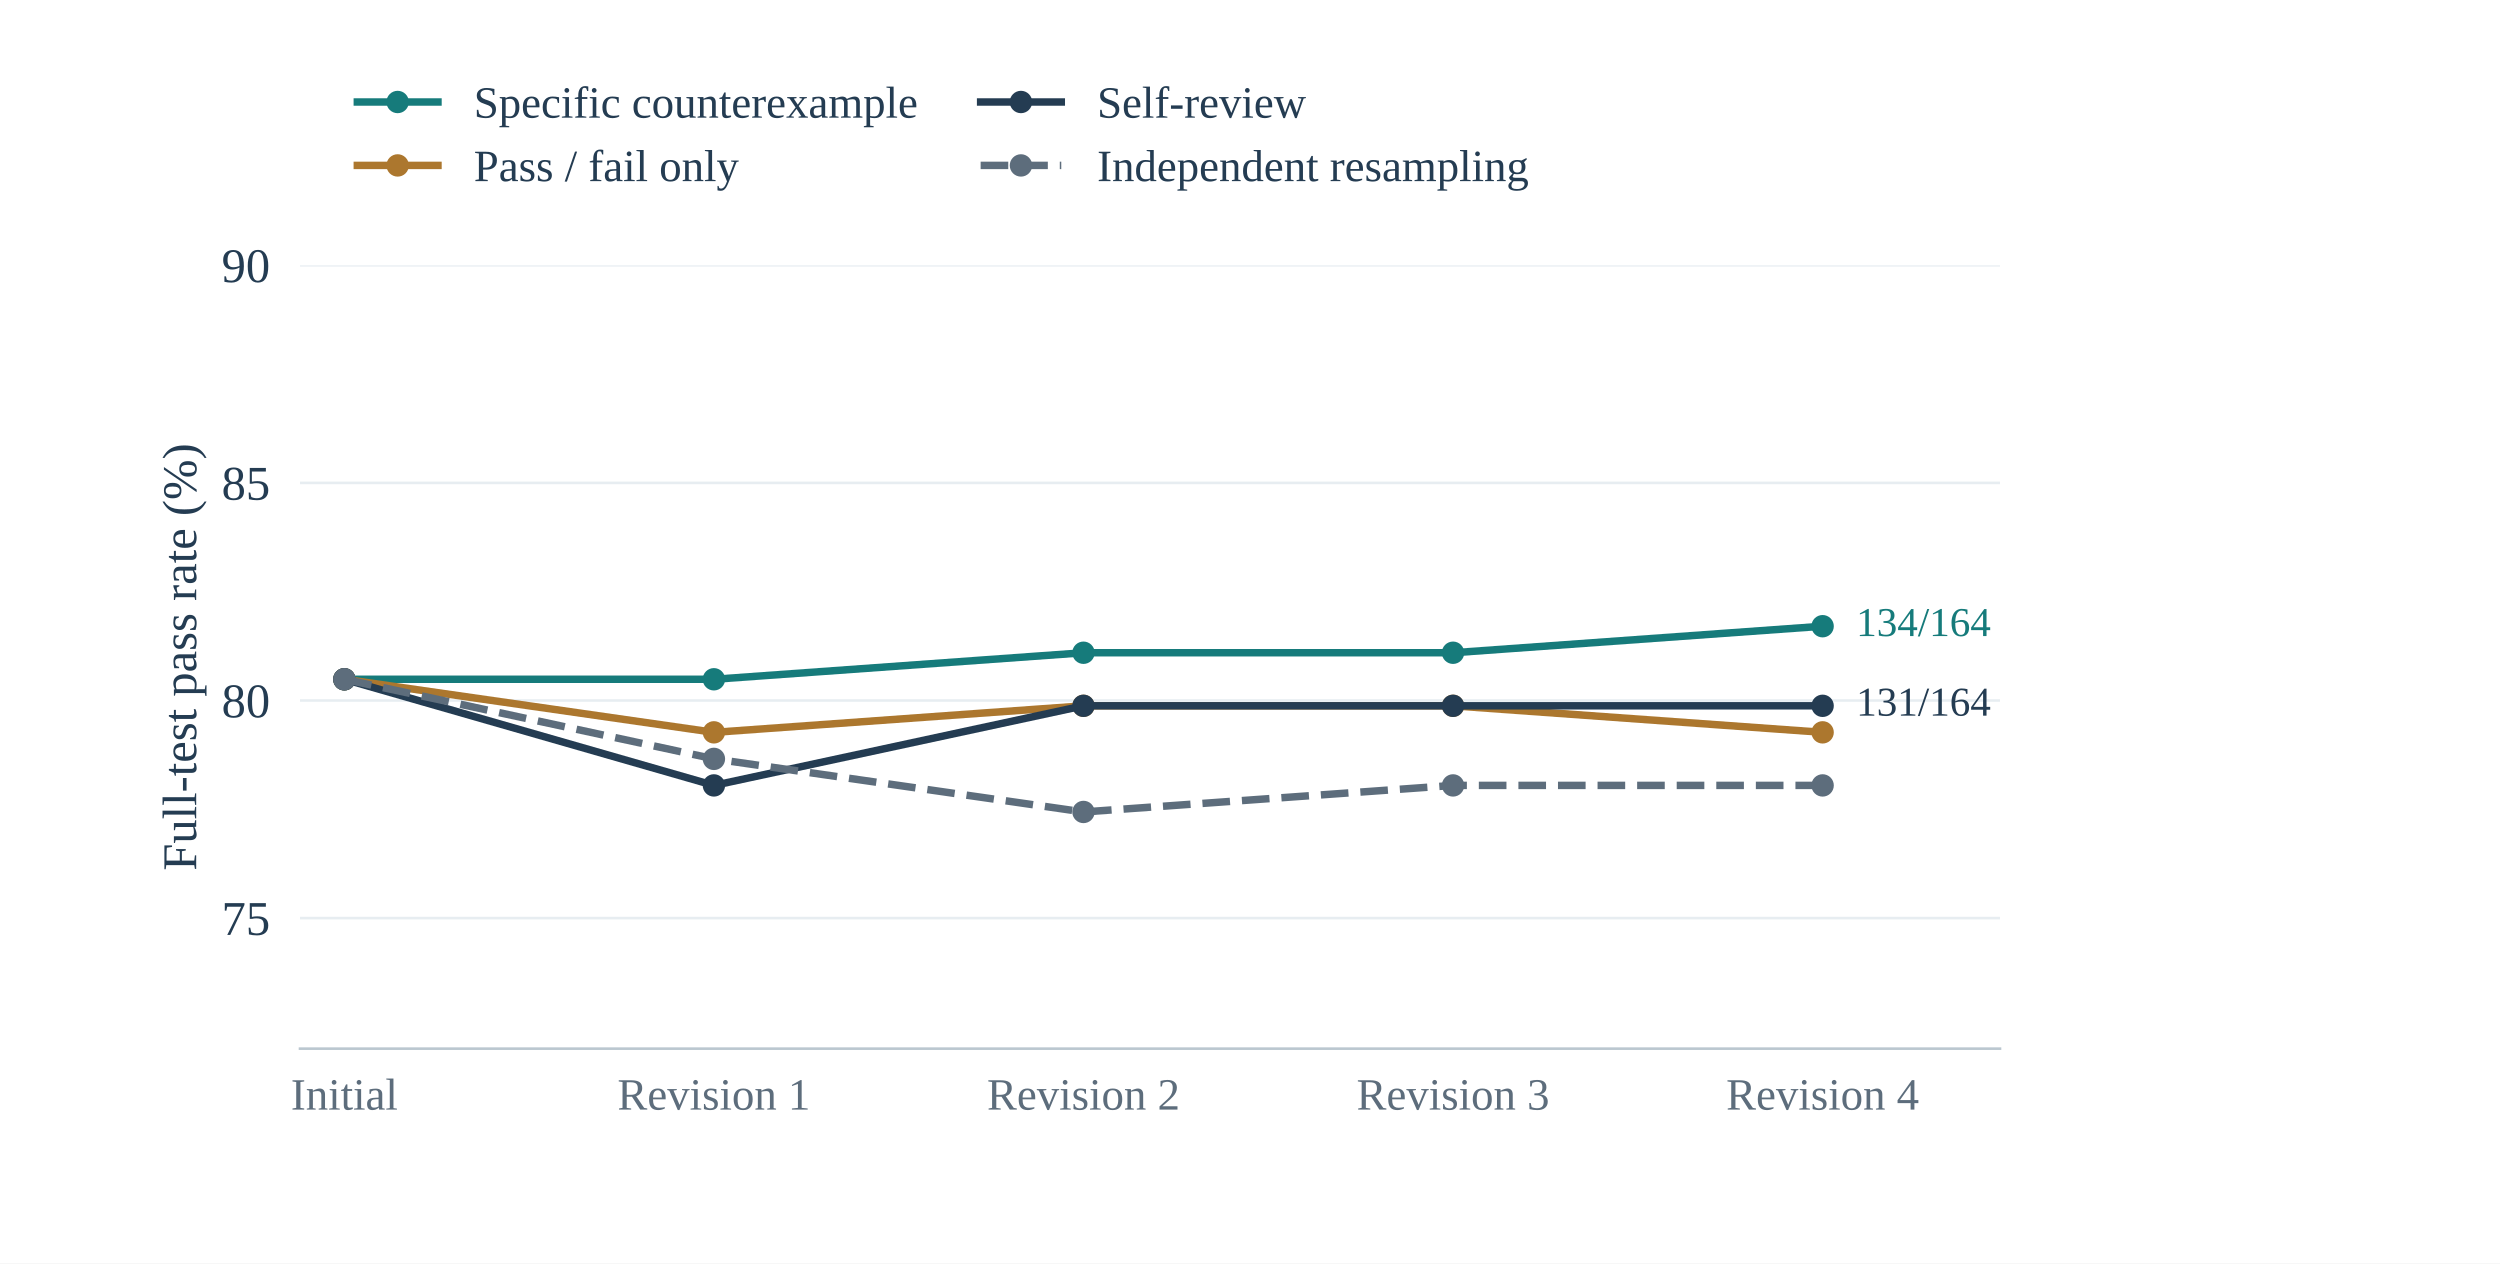
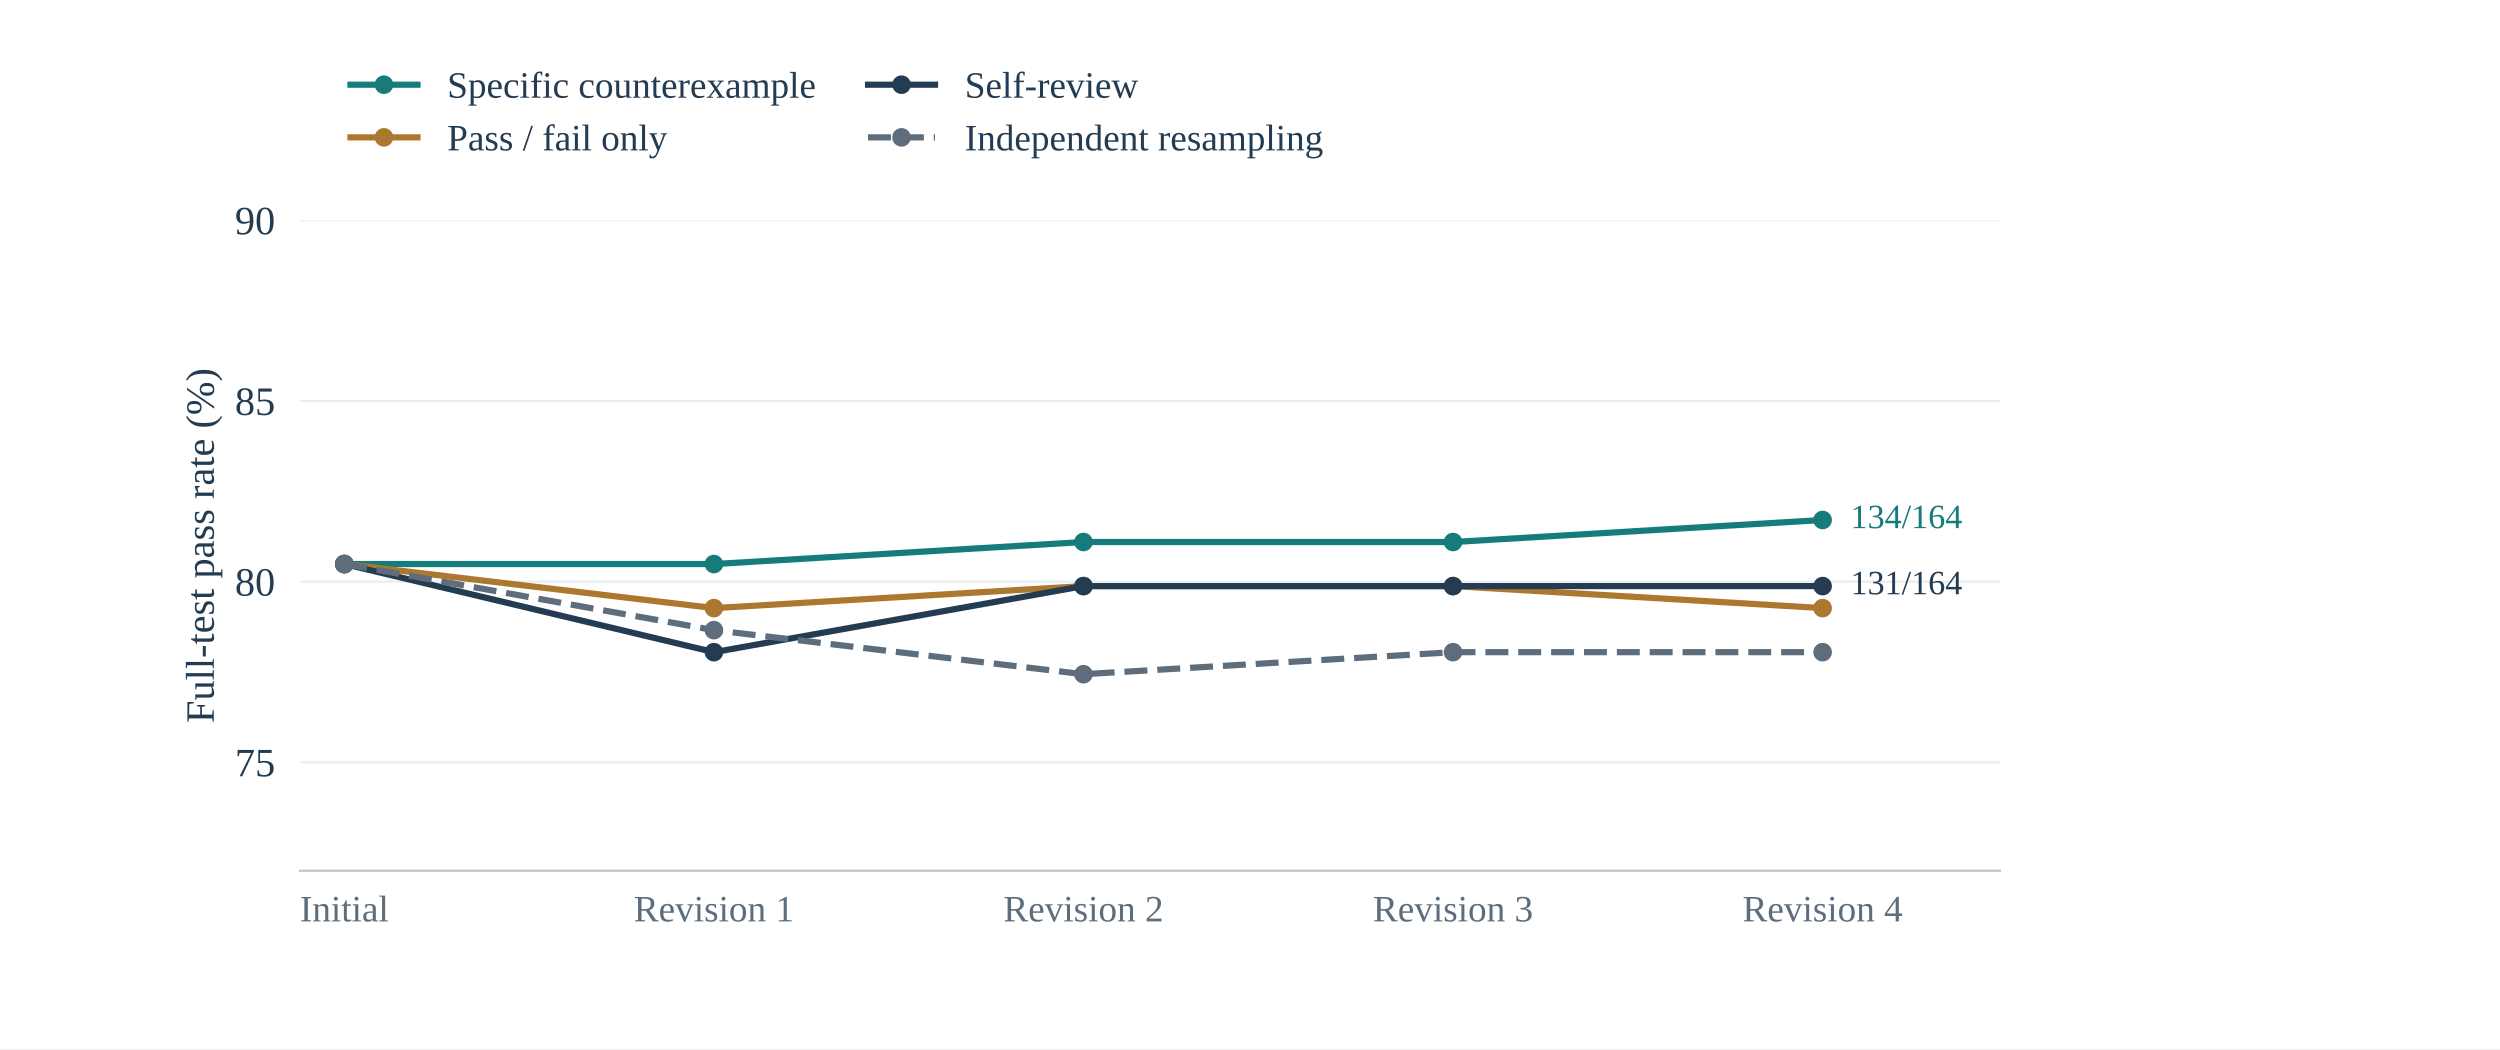
- <svg xmlns="http://www.w3.org/2000/svg" xmlns:xlink="http://www.w3.org/1999/xlink" width="669.6pt" height="338.4pt" viewBox="0 0 669.6 338.4" version="1.1">
+ <svg xmlns="http://www.w3.org/2000/svg" xmlns:xlink="http://www.w3.org/1999/xlink" width="806.4pt" height="338.4pt" viewBox="0 0 806.4 338.4" version="1.1">
  <defs>
    <style type="text/css">*{stroke-linejoin: round; stroke-linecap: butt}</style>
  </defs>
  <g id="figure_1">
    <g id="patch_1">
-       <path d="M 0 338.4  L 669.6 338.4  L 669.6 0  L 0 0  z " style="fill: #ffffff" />
+       <path d="M 0 338.4  L 806.4 338.4  L 806.4 0  L 0 0  z " style="fill: #ffffff" />
    </g>
    <g id="axes_1">
      <g id="patch_2">
-         <path d="M 80.352 280.872  L 535.68 280.872  L 535.68 71.064  L 80.352 71.064  z " style="fill: #ffffff" />
+         <path d="M 96.768 280.872  L 645.12 280.872  L 645.12 71.064  L 96.768 71.064  z " style="fill: #ffffff" />
      </g>
      <g id="matplotlib.axis_1">
        <g id="xtick_1">
          <g id="line2d_1" />
          <g id="text_1">
-             <text style="font-size: 12px; font-family: 'Times New Roman'; text-anchor: middle; fill: #5d6d7c" x="92.23" y="297.204" transform="rotate(-0 92.23012 297.2045)">Initial</text>
+             <text style="font-size: 12px; font-family: 'Times New Roman'; text-anchor: middle; fill: #5d6d7c" x="111.073" y="297.204" transform="rotate(-0 111.0728 297.2045)">Initial</text>
          </g>
        </g>
        <g id="xtick_2">
          <g id="line2d_2" />
          <g id="text_2">
-             <text style="font-size: 12px; font-family: 'Times New Roman'; text-anchor: middle; fill: #5d6d7c" x="191.214" y="297.204" transform="rotate(-0 191.2145 297.2045)">Revision 1</text>
+             <text style="font-size: 12px; font-family: 'Times New Roman'; text-anchor: middle; fill: #5d6d7c" x="230.28" y="297.204" transform="rotate(-0 230.2798 297.2045)">Revision 1</text>
          </g>
        </g>
        <g id="xtick_3">
          <g id="line2d_3" />
          <g id="text_3">
-             <text style="font-size: 12px; font-family: 'Times New Roman'; text-anchor: middle; fill: #5d6d7c" x="290.199" y="297.204" transform="rotate(-0 290.1988 297.2045)">Revision 2</text>
+             <text style="font-size: 12px; font-family: 'Times New Roman'; text-anchor: middle; fill: #5d6d7c" x="349.487" y="297.204" transform="rotate(-0 349.4867 297.2045)">Revision 2</text>
          </g>
        </g>
        <g id="xtick_4">
          <g id="line2d_4" />
          <g id="text_4">
-             <text style="font-size: 12px; font-family: 'Times New Roman'; text-anchor: middle; fill: #5d6d7c" x="389.183" y="297.204" transform="rotate(-0 389.1832 297.2045)">Revision 3</text>
+             <text style="font-size: 12px; font-family: 'Times New Roman'; text-anchor: middle; fill: #5d6d7c" x="468.694" y="297.204" transform="rotate(-0 468.6937 297.2045)">Revision 3</text>
          </g>
        </g>
        <g id="xtick_5">
          <g id="line2d_5" />
          <g id="text_5">
-             <text style="font-size: 12px; font-family: 'Times New Roman'; text-anchor: middle; fill: #5d6d7c" x="488.168" y="297.204" transform="rotate(-0 488.1675 297.2045)">Revision 4</text>
+             <text style="font-size: 12px; font-family: 'Times New Roman'; text-anchor: middle; fill: #5d6d7c" x="587.901" y="297.204" transform="rotate(-0 587.9007 297.2045)">Revision 4</text>
          </g>
        </g>
      </g>
      <g id="matplotlib.axis_2">
        <g id="ytick_1">
          <g id="line2d_6">
-             <path d="M 80.352 245.904  L 535.68 245.904  " clip-path="url(#p00e7d9ef28)" style="fill: none; stroke: #e7edf1; stroke-width: 0.7; stroke-linecap: square" />
+             <path d="M 96.768 245.904  L 645.12 245.904  " clip-path="url(#p115fad6013)" style="fill: none; stroke: #e7edf1; stroke-width: 0.7; stroke-linecap: square" />
          </g>
          <g id="line2d_7" />
          <g id="text_6">
-             <text style="font-size: 13px; font-family: 'Times New Roman'; text-anchor: end; fill: #243c52" x="72.352" y="250.411" transform="rotate(-0 72.352 250.4108)">75</text>
+             <text style="font-size: 13px; font-family: 'Times New Roman'; text-anchor: end; fill: #243c52" x="88.768" y="250.411" transform="rotate(-0 88.768 250.4108)">75</text>
          </g>
        </g>
        <g id="ytick_2">
          <g id="line2d_8">
-             <path d="M 80.352 187.624  L 535.68 187.624  " clip-path="url(#p00e7d9ef28)" style="fill: none; stroke: #e7edf1; stroke-width: 0.7; stroke-linecap: square" />
+             <path d="M 96.768 187.624  L 645.12 187.624  " clip-path="url(#p115fad6013)" style="fill: none; stroke: #e7edf1; stroke-width: 0.7; stroke-linecap: square" />
          </g>
          <g id="line2d_9" />
          <g id="text_7">
-             <text style="font-size: 13px; font-family: 'Times New Roman'; text-anchor: end; fill: #243c52" x="72.352" y="192.131" transform="rotate(-0 72.352 192.1308)">80</text>
+             <text style="font-size: 13px; font-family: 'Times New Roman'; text-anchor: end; fill: #243c52" x="88.768" y="192.131" transform="rotate(-0 88.768 192.1308)">80</text>
          </g>
        </g>
        <g id="ytick_3">
          <g id="line2d_10">
-             <path d="M 80.352 129.344  L 535.68 129.344  " clip-path="url(#p00e7d9ef28)" style="fill: none; stroke: #e7edf1; stroke-width: 0.7; stroke-linecap: square" />
+             <path d="M 96.768 129.344  L 645.12 129.344  " clip-path="url(#p115fad6013)" style="fill: none; stroke: #e7edf1; stroke-width: 0.7; stroke-linecap: square" />
          </g>
          <g id="line2d_11" />
          <g id="text_8">
-             <text style="font-size: 13px; font-family: 'Times New Roman'; text-anchor: end; fill: #243c52" x="72.352" y="133.851" transform="rotate(-0 72.352 133.8508)">85</text>
+             <text style="font-size: 13px; font-family: 'Times New Roman'; text-anchor: end; fill: #243c52" x="88.768" y="133.851" transform="rotate(-0 88.768 133.8508)">85</text>
          </g>
        </g>
        <g id="ytick_4">
          <g id="line2d_12">
-             <path d="M 80.352 71.064  L 535.68 71.064  " clip-path="url(#p00e7d9ef28)" style="fill: none; stroke: #e7edf1; stroke-width: 0.7; stroke-linecap: square" />
+             <path d="M 96.768 71.064  L 645.12 71.064  " clip-path="url(#p115fad6013)" style="fill: none; stroke: #e7edf1; stroke-width: 0.7; stroke-linecap: square" />
          </g>
          <g id="line2d_13" />
          <g id="text_9">
-             <text style="font-size: 13px; font-family: 'Times New Roman'; text-anchor: end; fill: #243c52" x="72.352" y="75.571" transform="rotate(-0 72.352 75.57084)">90</text>
+             <text style="font-size: 13px; font-family: 'Times New Roman'; text-anchor: end; fill: #243c52" x="88.768" y="75.571" transform="rotate(-0 88.768 75.57084)">90</text>
          </g>
        </g>
        <g id="text_10">
-           <text style="font-size: 13px; font-family: 'Times New Roman'; text-anchor: middle; fill: #243c52" x="52.546" y="175.968" transform="rotate(-90 52.54634 175.968)">Full-test pass rate (%)</text>
+           <text style="font-size: 13px; font-family: 'Times New Roman'; text-anchor: middle; fill: #243c52" x="68.962" y="175.968" transform="rotate(-90 68.96234 175.968)">Full-test pass rate (%)</text>
        </g>
      </g>
      <g id="line2d_14">
-         <path d="M 92.23 181.938  L 191.214 181.938  L 290.199 174.831  L 389.183 174.831  L 488.168 167.724  " clip-path="url(#p00e7d9ef28)" style="fill: none; stroke: #167b7b; stroke-width: 2; stroke-linecap: square" />
+         <path d="M 111.073 181.938  L 230.28 181.938  L 349.487 174.831  L 468.694 174.831  L 587.901 167.724  " clip-path="url(#p115fad6013)" style="fill: none; stroke: #167b7b; stroke-width: 2; stroke-linecap: square" />
        <defs>
-           <path id="m0afac5c42d" d="M 0 2.5  C 0.663 2.5 1.299 2.237 1.768 1.768  C 2.237 1.299 2.5 0.663 2.5 0  C 2.5 -0.663 2.237 -1.299 1.768 -1.768  C 1.299 -2.237 0.663 -2.5 0 -2.5  C -0.663 -2.5 -1.299 -2.237 -1.768 -1.768  C -2.237 -1.299 -2.5 -0.663 -2.5 0  C -2.5 0.663 -2.237 1.299 -1.768 1.768  C -1.299 2.237 -0.663 2.5 0 2.5  z " style="stroke: #167b7b" />
+           <path id="m0dbb13f9b2" d="M 0 2.5  C 0.663 2.5 1.299 2.237 1.768 1.768  C 2.237 1.299 2.5 0.663 2.5 0  C 2.5 -0.663 2.237 -1.299 1.768 -1.768  C 1.299 -2.237 0.663 -2.5 0 -2.5  C -0.663 -2.5 -1.299 -2.237 -1.768 -1.768  C -2.237 -1.299 -2.5 -0.663 -2.5 0  C -2.5 0.663 -2.237 1.299 -1.768 1.768  C -1.299 2.237 -0.663 2.5 0 2.5  z " style="stroke: #167b7b" />
        </defs>
-         <g clip-path="url(#p00e7d9ef28)">
-           <use xlink:href="#m0afac5c42d" x="92.23" y="181.938" style="fill: #167b7b; stroke: #167b7b" />
-           <use xlink:href="#m0afac5c42d" x="191.214" y="181.938" style="fill: #167b7b; stroke: #167b7b" />
-           <use xlink:href="#m0afac5c42d" x="290.199" y="174.831" style="fill: #167b7b; stroke: #167b7b" />
-           <use xlink:href="#m0afac5c42d" x="389.183" y="174.831" style="fill: #167b7b; stroke: #167b7b" />
-           <use xlink:href="#m0afac5c42d" x="488.168" y="167.724" style="fill: #167b7b; stroke: #167b7b" />
+         <g clip-path="url(#p115fad6013)">
+           <use xlink:href="#m0dbb13f9b2" x="111.073" y="181.938" style="fill: #167b7b; stroke: #167b7b" />
+           <use xlink:href="#m0dbb13f9b2" x="230.28" y="181.938" style="fill: #167b7b; stroke: #167b7b" />
+           <use xlink:href="#m0dbb13f9b2" x="349.487" y="174.831" style="fill: #167b7b; stroke: #167b7b" />
+           <use xlink:href="#m0dbb13f9b2" x="468.694" y="174.831" style="fill: #167b7b; stroke: #167b7b" />
+           <use xlink:href="#m0dbb13f9b2" x="587.901" y="167.724" style="fill: #167b7b; stroke: #167b7b" />
        </g>
      </g>
      <g id="line2d_15">
-         <path d="M 92.23 181.938  L 191.214 196.153  L 290.199 189.045  L 389.183 189.045  L 488.168 196.153  " clip-path="url(#p00e7d9ef28)" style="fill: none; stroke: #ac772e; stroke-width: 2; stroke-linecap: square" />
+         <path d="M 111.073 181.938  L 230.28 196.153  L 349.487 189.045  L 468.694 189.045  L 587.901 196.153  " clip-path="url(#p115fad6013)" style="fill: none; stroke: #ac772e; stroke-width: 2; stroke-linecap: square" />
        <defs>
-           <path id="m208fe0de8c" d="M 0 2.5  C 0.663 2.5 1.299 2.237 1.768 1.768  C 2.237 1.299 2.5 0.663 2.5 0  C 2.5 -0.663 2.237 -1.299 1.768 -1.768  C 1.299 -2.237 0.663 -2.5 0 -2.5  C -0.663 -2.5 -1.299 -2.237 -1.768 -1.768  C -2.237 -1.299 -2.5 -0.663 -2.5 0  C -2.5 0.663 -2.237 1.299 -1.768 1.768  C -1.299 2.237 -0.663 2.5 0 2.5  z " style="stroke: #ac772e" />
+           <path id="m01b539dc89" d="M 0 2.5  C 0.663 2.5 1.299 2.237 1.768 1.768  C 2.237 1.299 2.5 0.663 2.5 0  C 2.5 -0.663 2.237 -1.299 1.768 -1.768  C 1.299 -2.237 0.663 -2.5 0 -2.5  C -0.663 -2.5 -1.299 -2.237 -1.768 -1.768  C -2.237 -1.299 -2.5 -0.663 -2.5 0  C -2.5 0.663 -2.237 1.299 -1.768 1.768  C -1.299 2.237 -0.663 2.5 0 2.5  z " style="stroke: #ac772e" />
        </defs>
-         <g clip-path="url(#p00e7d9ef28)">
-           <use xlink:href="#m208fe0de8c" x="92.23" y="181.938" style="fill: #ac772e; stroke: #ac772e" />
-           <use xlink:href="#m208fe0de8c" x="191.214" y="196.153" style="fill: #ac772e; stroke: #ac772e" />
-           <use xlink:href="#m208fe0de8c" x="290.199" y="189.045" style="fill: #ac772e; stroke: #ac772e" />
-           <use xlink:href="#m208fe0de8c" x="389.183" y="189.045" style="fill: #ac772e; stroke: #ac772e" />
-           <use xlink:href="#m208fe0de8c" x="488.168" y="196.153" style="fill: #ac772e; stroke: #ac772e" />
+         <g clip-path="url(#p115fad6013)">
+           <use xlink:href="#m01b539dc89" x="111.073" y="181.938" style="fill: #ac772e; stroke: #ac772e" />
+           <use xlink:href="#m01b539dc89" x="230.28" y="196.153" style="fill: #ac772e; stroke: #ac772e" />
+           <use xlink:href="#m01b539dc89" x="349.487" y="189.045" style="fill: #ac772e; stroke: #ac772e" />
+           <use xlink:href="#m01b539dc89" x="468.694" y="189.045" style="fill: #ac772e; stroke: #ac772e" />
+           <use xlink:href="#m01b539dc89" x="587.901" y="196.153" style="fill: #ac772e; stroke: #ac772e" />
        </g>
      </g>
      <g id="line2d_16">
-         <path d="M 92.23 181.938  L 191.214 210.367  L 290.199 189.045  L 389.183 189.045  L 488.168 189.045  " clip-path="url(#p00e7d9ef28)" style="fill: none; stroke: #243c52; stroke-width: 2; stroke-linecap: square" />
+         <path d="M 111.073 181.938  L 230.28 210.367  L 349.487 189.045  L 468.694 189.045  L 587.901 189.045  " clip-path="url(#p115fad6013)" style="fill: none; stroke: #243c52; stroke-width: 2; stroke-linecap: square" />
        <defs>
-           <path id="m8b9541e7d7" d="M 0 2.5  C 0.663 2.5 1.299 2.237 1.768 1.768  C 2.237 1.299 2.5 0.663 2.5 0  C 2.5 -0.663 2.237 -1.299 1.768 -1.768  C 1.299 -2.237 0.663 -2.5 0 -2.5  C -0.663 -2.5 -1.299 -2.237 -1.768 -1.768  C -2.237 -1.299 -2.5 -0.663 -2.5 0  C -2.5 0.663 -2.237 1.299 -1.768 1.768  C -1.299 2.237 -0.663 2.5 0 2.5  z " style="stroke: #243c52" />
+           <path id="m794a8602ec" d="M 0 2.5  C 0.663 2.5 1.299 2.237 1.768 1.768  C 2.237 1.299 2.5 0.663 2.5 0  C 2.5 -0.663 2.237 -1.299 1.768 -1.768  C 1.299 -2.237 0.663 -2.5 0 -2.5  C -0.663 -2.5 -1.299 -2.237 -1.768 -1.768  C -2.237 -1.299 -2.5 -0.663 -2.5 0  C -2.5 0.663 -2.237 1.299 -1.768 1.768  C -1.299 2.237 -0.663 2.5 0 2.5  z " style="stroke: #243c52" />
        </defs>
-         <g clip-path="url(#p00e7d9ef28)">
-           <use xlink:href="#m8b9541e7d7" x="92.23" y="181.938" style="fill: #243c52; stroke: #243c52" />
-           <use xlink:href="#m8b9541e7d7" x="191.214" y="210.367" style="fill: #243c52; stroke: #243c52" />
-           <use xlink:href="#m8b9541e7d7" x="290.199" y="189.045" style="fill: #243c52; stroke: #243c52" />
-           <use xlink:href="#m8b9541e7d7" x="389.183" y="189.045" style="fill: #243c52; stroke: #243c52" />
-           <use xlink:href="#m8b9541e7d7" x="488.168" y="189.045" style="fill: #243c52; stroke: #243c52" />
+         <g clip-path="url(#p115fad6013)">
+           <use xlink:href="#m794a8602ec" x="111.073" y="181.938" style="fill: #243c52; stroke: #243c52" />
+           <use xlink:href="#m794a8602ec" x="230.28" y="210.367" style="fill: #243c52; stroke: #243c52" />
+           <use xlink:href="#m794a8602ec" x="349.487" y="189.045" style="fill: #243c52; stroke: #243c52" />
+           <use xlink:href="#m794a8602ec" x="468.694" y="189.045" style="fill: #243c52; stroke: #243c52" />
+           <use xlink:href="#m794a8602ec" x="587.901" y="189.045" style="fill: #243c52; stroke: #243c52" />
        </g>
      </g>
      <g id="line2d_17">
-         <path d="M 92.23 181.938  L 191.214 203.26  L 290.199 217.475  L 389.183 210.367  L 488.168 210.367  " clip-path="url(#p00e7d9ef28)" style="fill: none; stroke-dasharray: 7.4,3.2; stroke-dashoffset: 0; stroke: #5d6d7c; stroke-width: 2" />
+         <path d="M 111.073 181.938  L 230.28 203.26  L 349.487 217.475  L 468.694 210.367  L 587.901 210.367  " clip-path="url(#p115fad6013)" style="fill: none; stroke-dasharray: 7.4,3.2; stroke-dashoffset: 0; stroke: #5d6d7c; stroke-width: 2" />
        <defs>
-           <path id="mcbd6bda386" d="M 0 2.5  C 0.663 2.5 1.299 2.237 1.768 1.768  C 2.237 1.299 2.5 0.663 2.5 0  C 2.5 -0.663 2.237 -1.299 1.768 -1.768  C 1.299 -2.237 0.663 -2.5 0 -2.5  C -0.663 -2.5 -1.299 -2.237 -1.768 -1.768  C -2.237 -1.299 -2.5 -0.663 -2.5 0  C -2.5 0.663 -2.237 1.299 -1.768 1.768  C -1.299 2.237 -0.663 2.5 0 2.5  z " style="stroke: #5d6d7c" />
+           <path id="m55bfbd2e48" d="M 0 2.5  C 0.663 2.5 1.299 2.237 1.768 1.768  C 2.237 1.299 2.5 0.663 2.5 0  C 2.5 -0.663 2.237 -1.299 1.768 -1.768  C 1.299 -2.237 0.663 -2.5 0 -2.5  C -0.663 -2.5 -1.299 -2.237 -1.768 -1.768  C -2.237 -1.299 -2.5 -0.663 -2.5 0  C -2.5 0.663 -2.237 1.299 -1.768 1.768  C -1.299 2.237 -0.663 2.5 0 2.5  z " style="stroke: #5d6d7c" />
        </defs>
-         <g clip-path="url(#p00e7d9ef28)">
-           <use xlink:href="#mcbd6bda386" x="92.23" y="181.938" style="fill: #5d6d7c; stroke: #5d6d7c" />
-           <use xlink:href="#mcbd6bda386" x="191.214" y="203.26" style="fill: #5d6d7c; stroke: #5d6d7c" />
-           <use xlink:href="#mcbd6bda386" x="290.199" y="217.475" style="fill: #5d6d7c; stroke: #5d6d7c" />
-           <use xlink:href="#mcbd6bda386" x="389.183" y="210.367" style="fill: #5d6d7c; stroke: #5d6d7c" />
-           <use xlink:href="#mcbd6bda386" x="488.168" y="210.367" style="fill: #5d6d7c; stroke: #5d6d7c" />
+         <g clip-path="url(#p115fad6013)">
+           <use xlink:href="#m55bfbd2e48" x="111.073" y="181.938" style="fill: #5d6d7c; stroke: #5d6d7c" />
+           <use xlink:href="#m55bfbd2e48" x="230.28" y="203.26" style="fill: #5d6d7c; stroke: #5d6d7c" />
+           <use xlink:href="#m55bfbd2e48" x="349.487" y="217.475" style="fill: #5d6d7c; stroke: #5d6d7c" />
+           <use xlink:href="#m55bfbd2e48" x="468.694" y="210.367" style="fill: #5d6d7c; stroke: #5d6d7c" />
+           <use xlink:href="#m55bfbd2e48" x="587.901" y="210.367" style="fill: #5d6d7c; stroke: #5d6d7c" />
        </g>
      </g>
      <g id="patch_3">
-         <path d="M 80.352 280.872  L 535.68 280.872  " style="fill: none; stroke: #bbc7d0; stroke-width: 0.7; stroke-linejoin: miter; stroke-linecap: square" />
+         <path d="M 96.768 280.872  L 645.12 280.872  " style="fill: none; stroke: #bbc7d0; stroke-width: 0.7; stroke-linejoin: miter; stroke-linecap: square" />
      </g>
      <g id="text_11">
-         <text style="font-size: 11px; font-family: 'Times New Roman'; text-anchor: start; fill: #167b7b" x="497.168" y="170.356" transform="rotate(-0 497.1675 170.3556)">134/164</text>
+         <text style="font-size: 11px; font-family: 'Times New Roman'; text-anchor: start; fill: #167b7b" x="596.901" y="170.356" transform="rotate(-0 596.9007 170.3556)">134/164</text>
      </g>
      <g id="text_12">
-         <text style="font-size: 11px; font-family: 'Times New Roman'; text-anchor: start; fill: #243c52" x="497.168" y="191.678" transform="rotate(-0 497.1675 191.6775)">131/164</text>
+         <text style="font-size: 11px; font-family: 'Times New Roman'; text-anchor: start; fill: #243c52" x="596.901" y="191.678" transform="rotate(-0 596.9007 191.6775)">131/164</text>
      </g>
      <g id="legend_1">
        <g id="line2d_18">
-           <path d="M 95.705 27.318  L 106.505 27.318  L 117.305 27.318  " style="fill: none; stroke: #167b7b; stroke-width: 2; stroke-linecap: square" />
+           <path d="M 113.052 27.318  L 123.852 27.318  L 134.652 27.318  " style="fill: none; stroke: #167b7b; stroke-width: 2; stroke-linecap: square" />
          <g>
-             <use xlink:href="#m0afac5c42d" x="106.505" y="27.318" style="fill: #167b7b; stroke: #167b7b" />
+             <use xlink:href="#m0dbb13f9b2" x="123.852" y="27.318" style="fill: #167b7b; stroke: #167b7b" />
          </g>
        </g>
        <g id="text_13">
-           <text style="font-size: 12px; font-family: 'Times New Roman'; text-anchor: start; fill: #243c52" x="126.905" y="31.518" transform="rotate(-0 126.9053 31.51776)">Specific counterexample</text>
+           <text style="font-size: 12px; font-family: 'Times New Roman'; text-anchor: start; fill: #243c52" x="144.252" y="31.518" transform="rotate(-0 144.2515 31.51776)">Specific counterexample</text>
        </g>
        <g id="line2d_19">
-           <path d="M 95.705 44.308  L 106.505 44.308  L 117.305 44.308  " style="fill: none; stroke: #ac772e; stroke-width: 2; stroke-linecap: square" />
+           <path d="M 113.052 44.308  L 123.852 44.308  L 134.652 44.308  " style="fill: none; stroke: #ac772e; stroke-width: 2; stroke-linecap: square" />
          <g>
-             <use xlink:href="#m208fe0de8c" x="106.505" y="44.308" style="fill: #ac772e; stroke: #ac772e" />
+             <use xlink:href="#m01b539dc89" x="123.852" y="44.308" style="fill: #ac772e; stroke: #ac772e" />
          </g>
        </g>
        <g id="text_14">
-           <text style="font-size: 12px; font-family: 'Times New Roman'; text-anchor: start; fill: #243c52" x="126.905" y="48.508" transform="rotate(-0 126.9053 48.5076)">Pass / fail only</text>
+           <text style="font-size: 12px; font-family: 'Times New Roman'; text-anchor: start; fill: #243c52" x="144.252" y="48.508" transform="rotate(-0 144.2515 48.5076)">Pass / fail only</text>
        </g>
        <g id="line2d_20">
-           <path d="M 262.653 27.318  L 273.453 27.318  L 284.253 27.318  " style="fill: none; stroke: #243c52; stroke-width: 2; stroke-linecap: square" />
+           <path d="M 280 27.318  L 290.8 27.318  L 301.6 27.318  " style="fill: none; stroke: #243c52; stroke-width: 2; stroke-linecap: square" />
          <g>
-             <use xlink:href="#m8b9541e7d7" x="273.453" y="27.318" style="fill: #243c52; stroke: #243c52" />
+             <use xlink:href="#m794a8602ec" x="290.8" y="27.318" style="fill: #243c52; stroke: #243c52" />
          </g>
        </g>
        <g id="text_15">
-           <text style="font-size: 12px; font-family: 'Times New Roman'; text-anchor: start; fill: #243c52" x="293.853" y="31.518" transform="rotate(-0 293.8534 31.51776)">Self-review</text>
+           <text style="font-size: 12px; font-family: 'Times New Roman'; text-anchor: start; fill: #243c52" x="311.2" y="31.518" transform="rotate(-0 311.1996 31.51776)">Self-review</text>
        </g>
        <g id="line2d_21">
-           <path d="M 262.653 44.308  L 273.453 44.308  L 284.253 44.308  " style="fill: none; stroke-dasharray: 7.4,3.2; stroke-dashoffset: 0; stroke: #5d6d7c; stroke-width: 2" />
+           <path d="M 280 44.308  L 290.8 44.308  L 301.6 44.308  " style="fill: none; stroke-dasharray: 7.4,3.2; stroke-dashoffset: 0; stroke: #5d6d7c; stroke-width: 2" />
          <g>
-             <use xlink:href="#mcbd6bda386" x="273.453" y="44.308" style="fill: #5d6d7c; stroke: #5d6d7c" />
+             <use xlink:href="#m55bfbd2e48" x="290.8" y="44.308" style="fill: #5d6d7c; stroke: #5d6d7c" />
          </g>
        </g>
        <g id="text_16">
-           <text style="font-size: 12px; font-family: 'Times New Roman'; text-anchor: start; fill: #243c52" x="293.853" y="48.508" transform="rotate(-0 293.8534 48.5076)">Independent resampling</text>
+           <text style="font-size: 12px; font-family: 'Times New Roman'; text-anchor: start; fill: #243c52" x="311.2" y="48.508" transform="rotate(-0 311.1996 48.5076)">Independent resampling</text>
        </g>
      </g>
    </g>
  </g>
  <defs>
-     <clipPath id="p00e7d9ef28">
-       <rect x="80.352" y="71.064" width="455.328" height="209.808" />
+     <clipPath id="p115fad6013">
+       <rect x="96.768" y="71.064" width="548.352" height="209.808" />
    </clipPath>
  </defs>
</svg>
